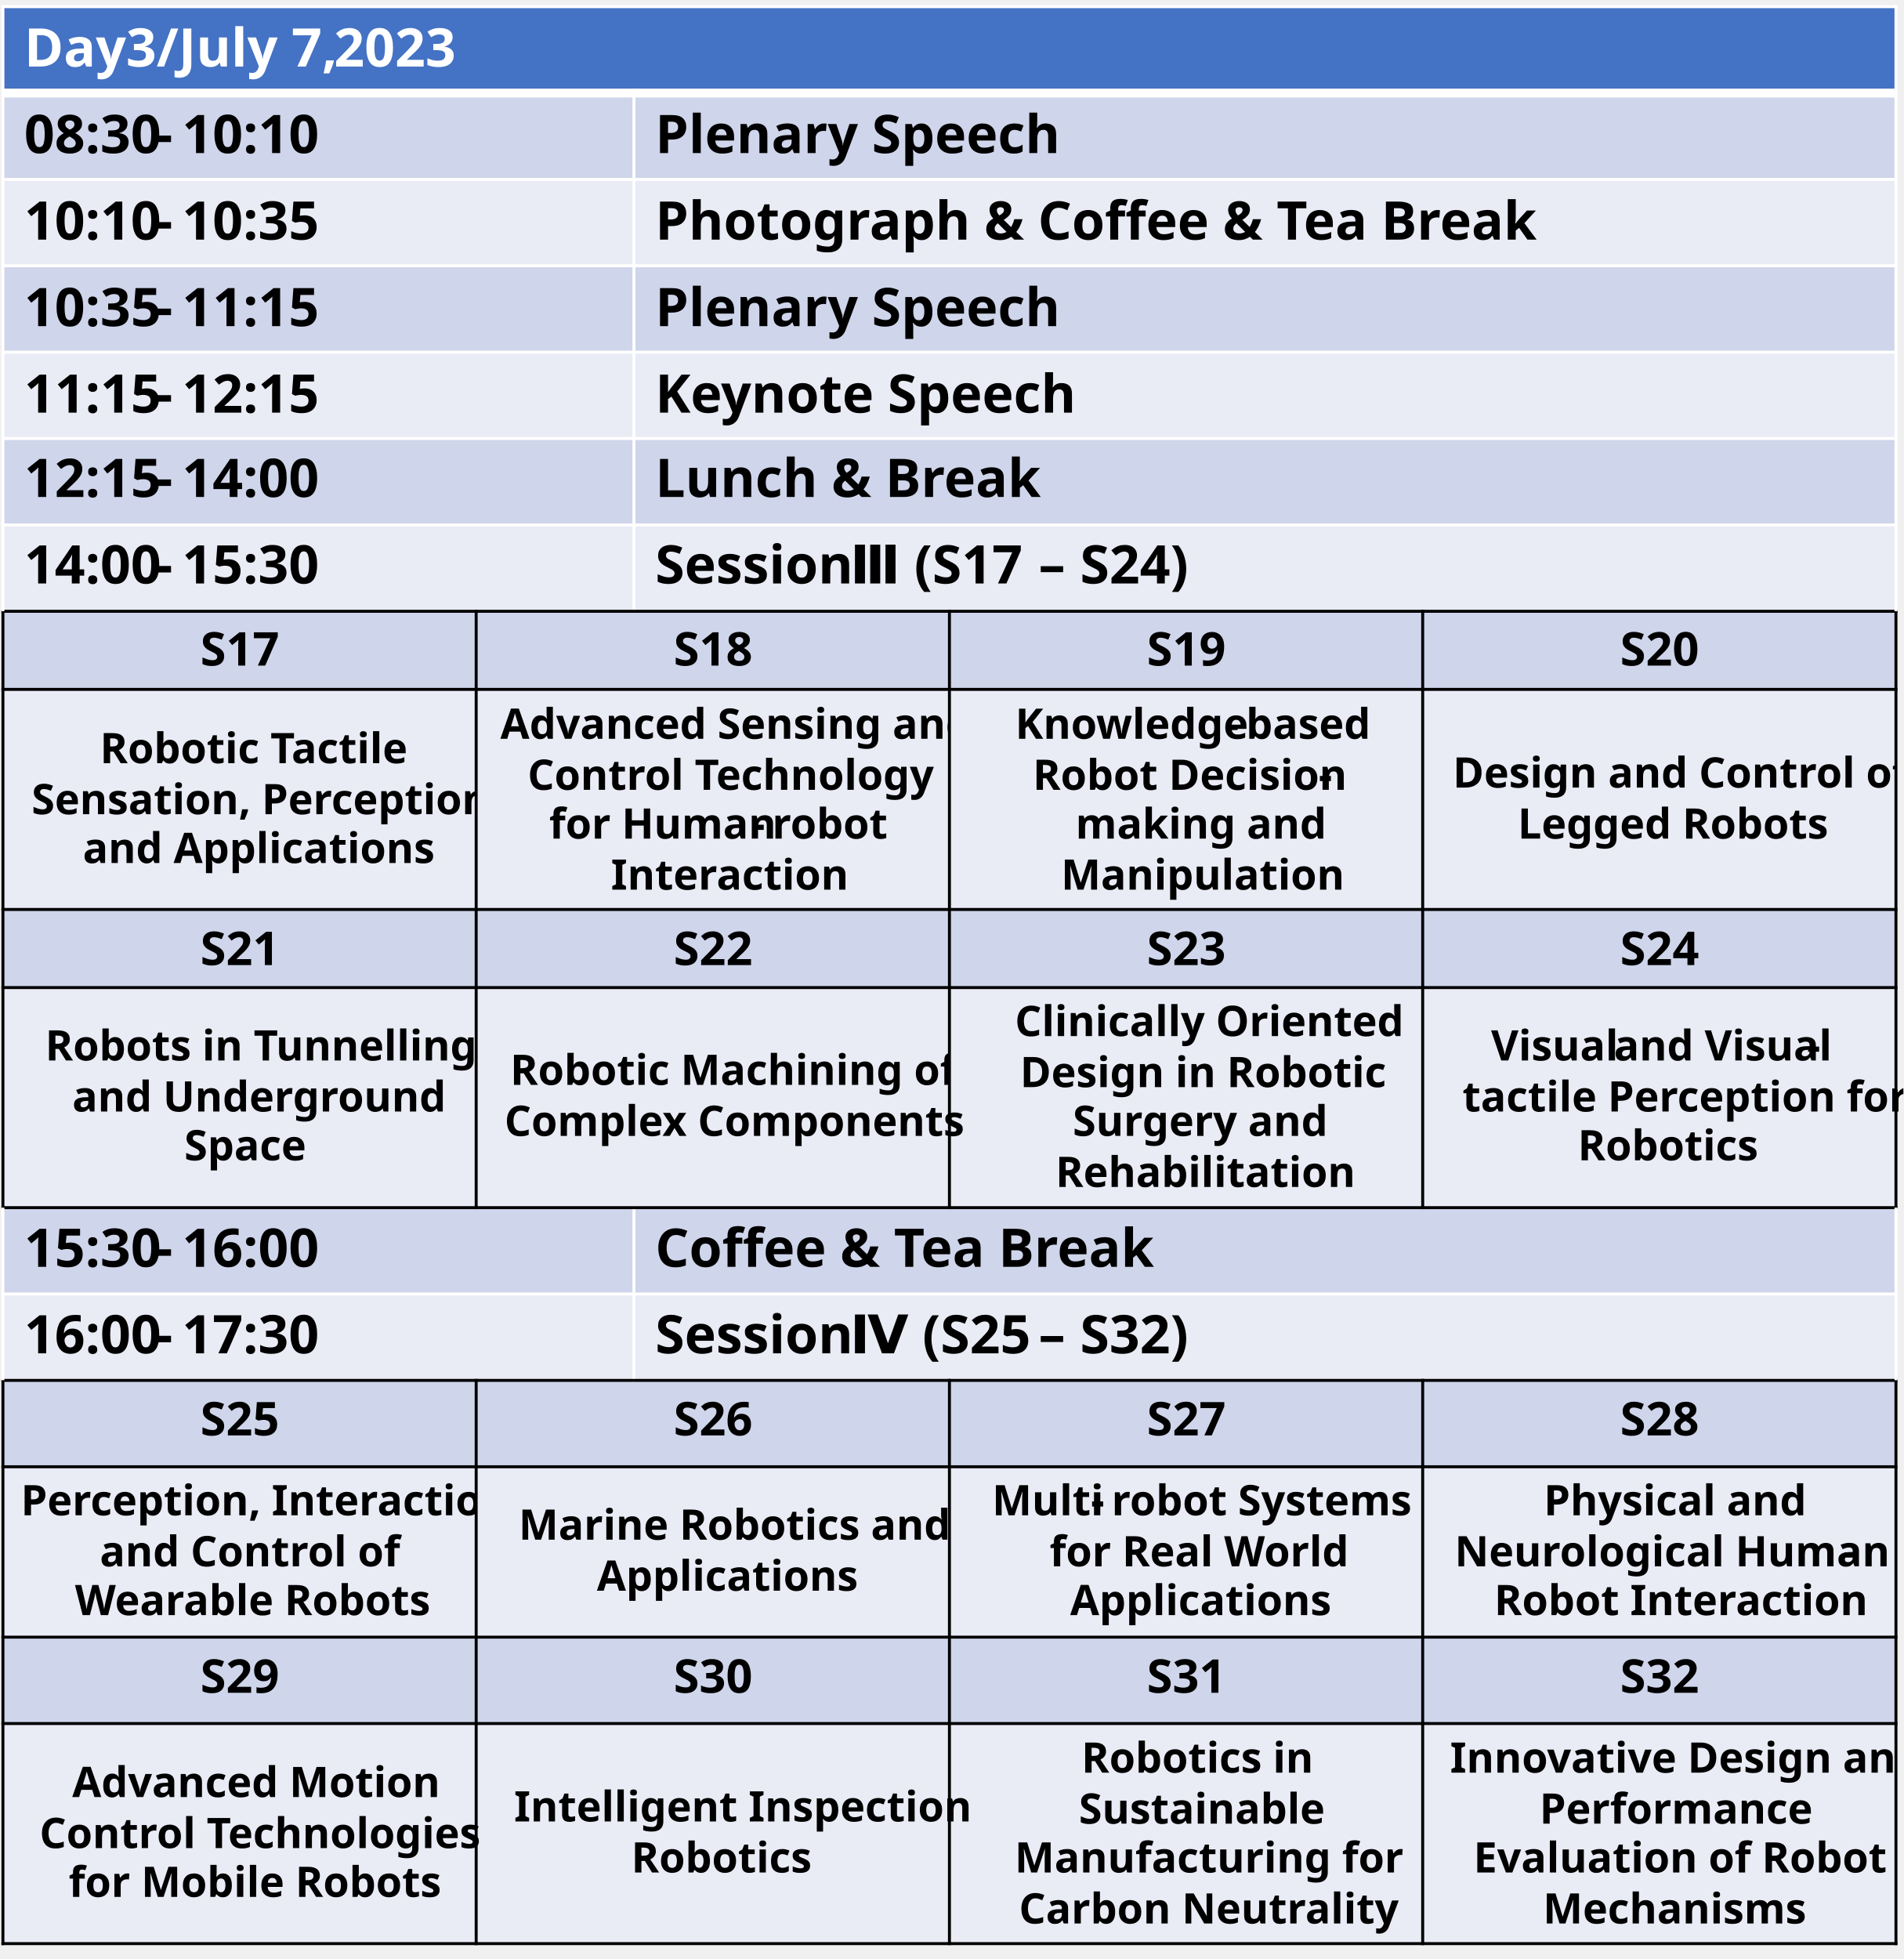
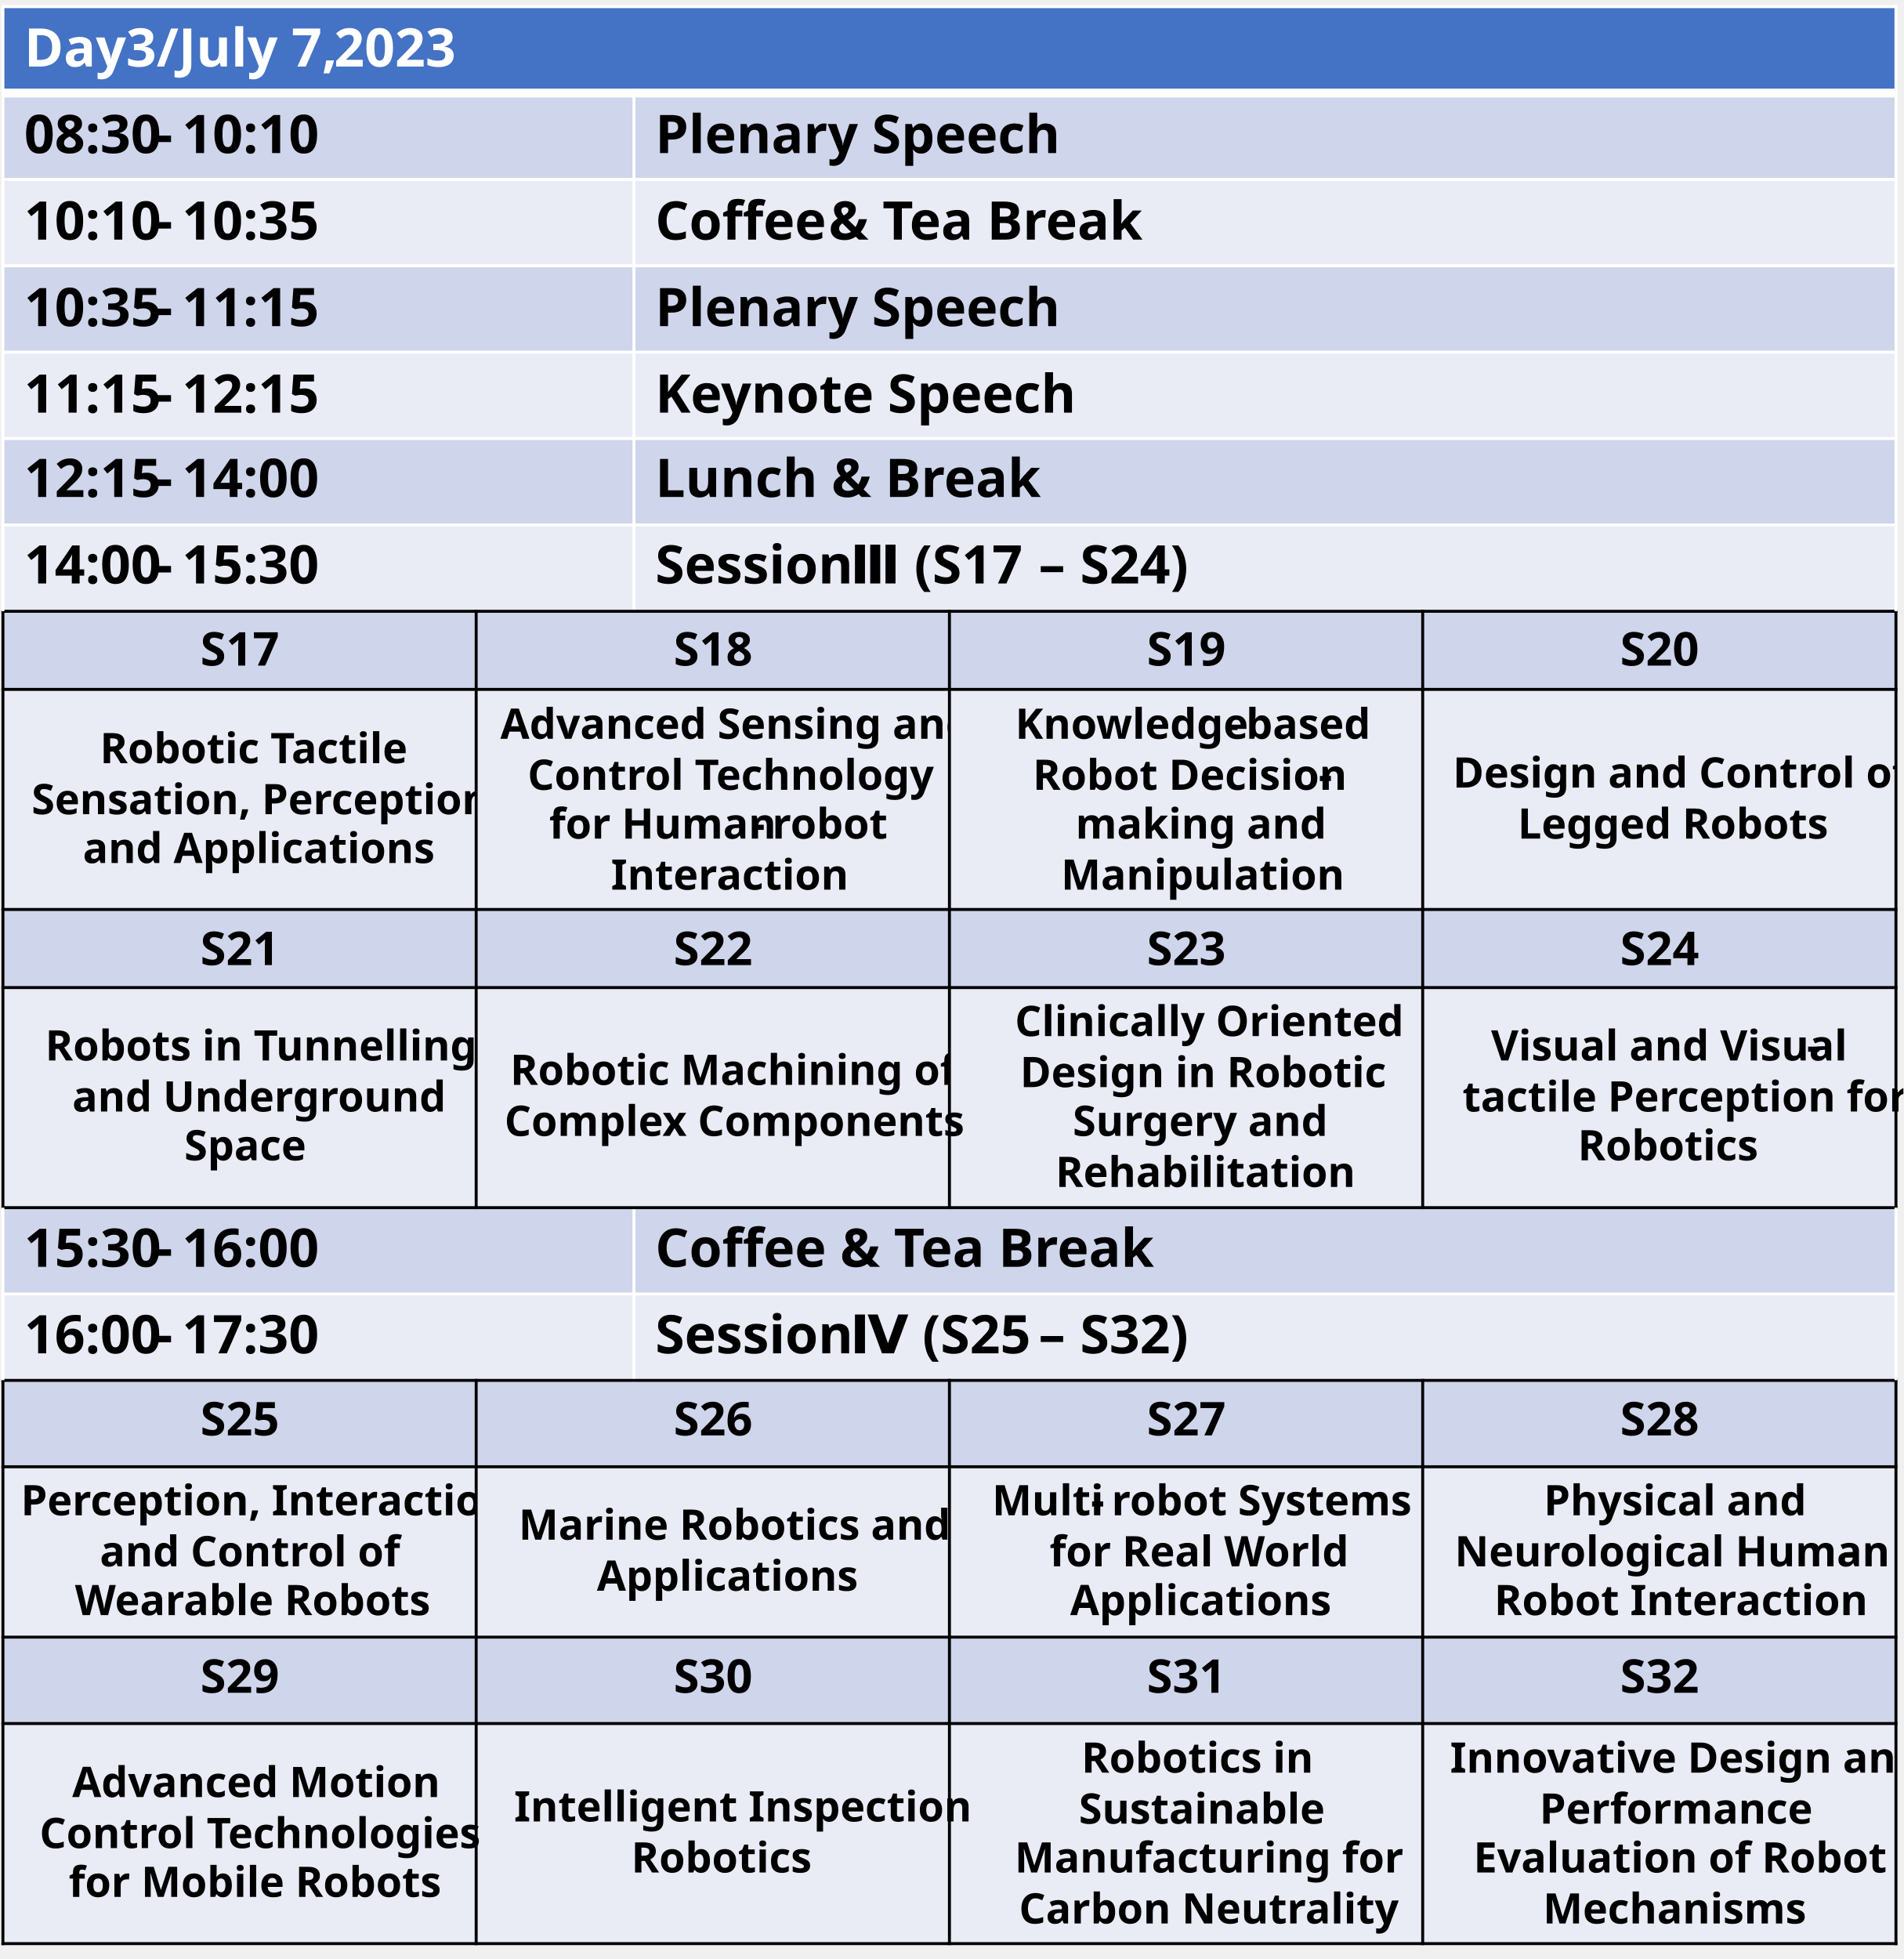
<svg xmlns="http://www.w3.org/2000/svg" width="858" height="883" overflow="hidden">
  <defs>
    <clipPath id="clip0">
      <rect x="226" y="-3" width="858" height="883" />
    </clipPath>
    <clipPath id="clip1">
      <rect x="227" y="-82" width="854" height="202" />
    </clipPath>
    <clipPath id="clip2">
      <rect x="511" y="-43" width="570" height="202" />
    </clipPath>
    <clipPath id="clip3">
      <rect x="227" y="-43" width="285" height="202" />
    </clipPath>
    <clipPath id="clip4">
      <rect x="511" y="-4" width="570" height="202" />
    </clipPath>
    <clipPath id="clip5">
      <rect x="227" y="-4" width="285" height="202" />
    </clipPath>
    <clipPath id="clip6">
      <rect x="511" y="35" width="570" height="202" />
    </clipPath>
    <clipPath id="clip7">
      <rect x="227" y="35" width="285" height="202" />
    </clipPath>
    <clipPath id="clip8">
      <rect x="511" y="74" width="570" height="202" />
    </clipPath>
    <clipPath id="clip9">
      <rect x="227" y="74" width="285" height="202" />
    </clipPath>
    <clipPath id="clip10">
      <rect x="511" y="113" width="570" height="202" />
    </clipPath>
    <clipPath id="clip11">
      <rect x="227" y="113" width="285" height="202" />
    </clipPath>
    <clipPath id="clip12">
      <rect x="511" y="152" width="570" height="202" />
    </clipPath>
    <clipPath id="clip13">
      <rect x="227" y="152" width="285" height="202" />
    </clipPath>
    <clipPath id="clip14">
      <rect x="867" y="200" width="214" height="315" />
    </clipPath>
    <clipPath id="clip15">
      <rect x="440" y="43" width="214" height="628" />
    </clipPath>
    <clipPath id="clip16">
      <rect x="227" y="122" width="214" height="471" />
    </clipPath>
    <clipPath id="clip17">
      <rect x="440" y="334" width="214" height="315" />
    </clipPath>
    <clipPath id="clip18">
      <rect x="511" y="459" width="570" height="203" />
    </clipPath>
    <clipPath id="clip19">
      <rect x="227" y="459" width="285" height="203" />
    </clipPath>
    <clipPath id="clip20">
      <rect x="511" y="498" width="570" height="203" />
    </clipPath>
    <clipPath id="clip21">
      <rect x="227" y="498" width="285" height="203" />
    </clipPath>
    <clipPath id="clip22">
      <rect x="227" y="461" width="214" height="471" />
    </clipPath>
    <clipPath id="clip23">
      <rect x="867" y="509" width="214" height="629" />
    </clipPath>
  </defs>
  <g clip-path="url(#clip0)" transform="translate(-226 3)">
    <path d="M227.314 0 1080.65 0 1080.65 38.933 227.314 38.933Z" fill="#4472C4" fill-rule="evenodd" />
    <path d="M227.314 38.933 511.758 38.933 511.758 77.867 227.314 77.867Z" fill="#CFD5EA" fill-rule="evenodd" />
    <path d="M511.758 38.933 1080.65 38.933 1080.65 77.867 511.758 77.867Z" fill="#CFD5EA" fill-rule="evenodd" />
    <path d="M227.314 77.867 511.758 77.867 511.758 116.8 227.314 116.8Z" fill="#E9EBF5" fill-rule="evenodd" />
    <path d="M511.758 77.867 1080.65 77.867 1080.65 116.8 511.758 116.8Z" fill="#E9EBF5" fill-rule="evenodd" />
    <path d="M227.314 116.8 511.758 116.8 511.758 155.733 227.314 155.733Z" fill="#CFD5EA" fill-rule="evenodd" />
    <path d="M511.758 116.8 1080.65 116.8 1080.65 155.733 511.758 155.733Z" fill="#CFD5EA" fill-rule="evenodd" />
    <path d="M227.314 155.733 511.758 155.733 511.758 194.667 227.314 194.667Z" fill="#E9EBF5" fill-rule="evenodd" />
    <path d="M511.758 155.733 1080.65 155.733 1080.65 194.667 511.758 194.667Z" fill="#E9EBF5" fill-rule="evenodd" />
    <path d="M227.314 194.667 511.758 194.667 511.758 233.6 227.314 233.6Z" fill="#CFD5EA" fill-rule="evenodd" />
    <path d="M511.758 194.667 1080.65 194.667 1080.65 233.6 511.758 233.6Z" fill="#CFD5EA" fill-rule="evenodd" />
    <path d="M227.314 233.6 511.758 233.6 511.758 272.533 227.314 272.533Z" fill="#E9EBF5" fill-rule="evenodd" />
    <path d="M511.758 233.6 1080.65 233.6 1080.65 272.533 511.758 272.533Z" fill="#E9EBF5" fill-rule="evenodd" />
    <path d="M227.314 272.533 440.647 272.533 440.647 307.733 227.314 307.733Z" fill="#CFD5EA" fill-rule="evenodd" />
    <path d="M440.647 272.533 653.98 272.533 653.98 307.733 440.647 307.733Z" fill="#CFD5EA" fill-rule="evenodd" />
    <path d="M653.98 272.533 867.314 272.533 867.314 307.733 653.98 307.733Z" fill="#CFD5EA" fill-rule="evenodd" />
    <path d="M867.314 272.533 1080.65 272.533 1080.65 307.733 867.314 307.733Z" fill="#CFD5EA" fill-rule="evenodd" />
    <path d="M227.314 307.733 440.647 307.733 440.647 406.933 227.314 406.933Z" fill="#E9EBF5" fill-rule="evenodd" />
    <path d="M440.647 307.733 653.98 307.733 653.98 406.933 440.647 406.933Z" fill="#E9EBF5" fill-rule="evenodd" />
    <path d="M653.98 307.733 867.314 307.733 867.314 406.933 653.98 406.933Z" fill="#E9EBF5" fill-rule="evenodd" />
    <path d="M867.314 307.733 1080.65 307.733 1080.65 406.933 867.314 406.933Z" fill="#E9EBF5" fill-rule="evenodd" />
    <path d="M227.314 406.933 440.647 406.933 440.647 442.133 227.314 442.133Z" fill="#CFD5EA" fill-rule="evenodd" />
    <path d="M440.647 406.933 653.98 406.933 653.98 442.133 440.647 442.133Z" fill="#CFD5EA" fill-rule="evenodd" />
    <path d="M653.98 406.933 867.314 406.933 867.314 442.133 653.98 442.133Z" fill="#CFD5EA" fill-rule="evenodd" />
    <path d="M867.314 406.933 1080.65 406.933 1080.65 442.133 867.314 442.133Z" fill="#CFD5EA" fill-rule="evenodd" />
    <path d="M227.314 442.133 440.647 442.133 440.647 541.333 227.314 541.333Z" fill="#E9EBF5" fill-rule="evenodd" />
    <path d="M440.647 442.133 653.98 442.133 653.98 541.333 440.647 541.333Z" fill="#E9EBF5" fill-rule="evenodd" />
    <path d="M653.98 442.133 867.314 442.133 867.314 541.333 653.98 541.333Z" fill="#E9EBF5" fill-rule="evenodd" />
    <path d="M867.314 442.133 1080.65 442.133 1080.65 541.333 867.314 541.333Z" fill="#E9EBF5" fill-rule="evenodd" />
    <path d="M227.314 541.333 511.758 541.333 511.758 580.267 227.314 580.267Z" fill="#CFD5EA" fill-rule="evenodd" />
    <path d="M511.758 541.333 1080.65 541.333 1080.65 580.267 511.758 580.267Z" fill="#CFD5EA" fill-rule="evenodd" />
    <path d="M227.314 580.267 511.758 580.267 511.758 619.2 227.314 619.2Z" fill="#E9EBF5" fill-rule="evenodd" />
    <path d="M511.758 580.267 1080.65 580.267 1080.65 619.2 511.758 619.2Z" fill="#E9EBF5" fill-rule="evenodd" />
    <path d="M227.314 619.2 440.647 619.2 440.647 658.133 227.314 658.133Z" fill="#CFD5EA" fill-rule="evenodd" />
    <path d="M440.647 619.2 653.98 619.2 653.98 658.133 440.647 658.133Z" fill="#CFD5EA" fill-rule="evenodd" />
    <path d="M653.98 619.2 867.314 619.2 867.314 658.133 653.98 658.133Z" fill="#CFD5EA" fill-rule="evenodd" />
    <path d="M867.314 619.2 1080.65 619.2 1080.65 658.133 867.314 658.133Z" fill="#CFD5EA" fill-rule="evenodd" />
    <path d="M227.314 658.133 440.647 658.133 440.647 734.933 227.314 734.933Z" fill="#E9EBF5" fill-rule="evenodd" />
    <path d="M440.647 658.133 653.98 658.133 653.98 734.933 440.647 734.933Z" fill="#E9EBF5" fill-rule="evenodd" />
    <path d="M653.98 658.133 867.314 658.133 867.314 734.933 653.98 734.933Z" fill="#E9EBF5" fill-rule="evenodd" />
    <path d="M867.314 658.133 1080.65 658.133 1080.65 734.933 867.314 734.933Z" fill="#E9EBF5" fill-rule="evenodd" />
    <path d="M227.314 734.933 440.647 734.933 440.647 773.867 227.314 773.867Z" fill="#CFD5EA" fill-rule="evenodd" />
    <path d="M440.647 734.933 653.98 734.933 653.98 773.867 440.647 773.867Z" fill="#CFD5EA" fill-rule="evenodd" />
    <path d="M653.98 734.933 867.314 734.933 867.314 773.867 653.98 773.867Z" fill="#CFD5EA" fill-rule="evenodd" />
    <path d="M867.314 734.933 1080.65 734.933 1080.65 773.867 867.314 773.867Z" fill="#CFD5EA" fill-rule="evenodd" />
    <path d="M227.314 773.867 440.647 773.867 440.647 873.067 227.314 873.067Z" fill="#E9EBF5" fill-rule="evenodd" />
    <path d="M440.647 773.867 653.98 773.867 653.98 873.067 440.647 873.067Z" fill="#E9EBF5" fill-rule="evenodd" />
    <path d="M653.98 773.867 867.314 773.867 867.314 873.067 653.98 873.067Z" fill="#E9EBF5" fill-rule="evenodd" />
    <path d="M867.314 773.867 1080.65 773.867 1080.65 873.067 867.314 873.067Z" fill="#E9EBF5" fill-rule="evenodd" />
    <path d="M440.647 271.867 440.647 542" stroke="#000000" stroke-width="1.333" stroke-linejoin="round" stroke-miterlimit="10" fill="none" fill-rule="evenodd" />
    <path d="M440.647 618.533 440.647 873.733" stroke="#000000" stroke-width="1.333" stroke-linejoin="round" stroke-miterlimit="10" fill="none" fill-rule="evenodd" />
    <path d="M511.758 36.933 511.758 273.2" stroke="#FFFFFF" stroke-width="1.333" stroke-linejoin="round" stroke-miterlimit="10" fill="none" fill-rule="evenodd" />
    <path d="M511.758 540.667 511.758 619.867" stroke="#FFFFFF" stroke-width="1.333" stroke-linejoin="round" stroke-miterlimit="10" fill="none" fill-rule="evenodd" />
    <path d="M653.98 271.867 653.98 542" stroke="#000000" stroke-width="1.333" stroke-linejoin="round" stroke-miterlimit="10" fill="none" fill-rule="evenodd" />
    <path d="M653.98 618.533 653.98 873.733" stroke="#000000" stroke-width="1.333" stroke-linejoin="round" stroke-miterlimit="10" fill="none" fill-rule="evenodd" />
    <path d="M867.314 271.867 867.314 542" stroke="#000000" stroke-width="1.333" stroke-linejoin="round" stroke-miterlimit="10" fill="none" fill-rule="evenodd" />
    <path d="M867.314 618.533 867.314 873.733" stroke="#000000" stroke-width="1.333" stroke-linejoin="round" stroke-miterlimit="10" fill="none" fill-rule="evenodd" />
    <path d="M226.647 38.933 1081.31 38.933" stroke="#FFFFFF" stroke-width="4" stroke-linejoin="round" stroke-miterlimit="10" fill="none" fill-rule="evenodd" />
    <path d="M226.647 77.867 1081.31 77.867" stroke="#FFFFFF" stroke-width="1.333" stroke-linejoin="round" stroke-miterlimit="10" fill="none" fill-rule="evenodd" />
    <path d="M226.647 116.8 1081.31 116.8" stroke="#FFFFFF" stroke-width="1.333" stroke-linejoin="round" stroke-miterlimit="10" fill="none" fill-rule="evenodd" />
    <path d="M226.647 155.733 1081.31 155.733" stroke="#FFFFFF" stroke-width="1.333" stroke-linejoin="round" stroke-miterlimit="10" fill="none" fill-rule="evenodd" />
    <path d="M226.647 194.667 1081.31 194.667" stroke="#FFFFFF" stroke-width="1.333" stroke-linejoin="round" stroke-miterlimit="10" fill="none" fill-rule="evenodd" />
    <path d="M226.647 233.6 1081.31 233.6" stroke="#FFFFFF" stroke-width="1.333" stroke-linejoin="round" stroke-miterlimit="10" fill="none" fill-rule="evenodd" />
    <path d="M226.647 272.533 1081.31 272.533" stroke="#000000" stroke-width="1.333" stroke-linejoin="round" stroke-miterlimit="10" fill="none" fill-rule="evenodd" />
    <path d="M226.647 307.733 1081.31 307.733" stroke="#000000" stroke-width="1.333" stroke-linejoin="round" stroke-miterlimit="10" fill="none" fill-rule="evenodd" />
    <path d="M226.647 406.933 1081.31 406.933" stroke="#000000" stroke-width="1.333" stroke-linejoin="round" stroke-miterlimit="10" fill="none" fill-rule="evenodd" />
    <path d="M226.647 442.133 1081.31 442.133" stroke="#000000" stroke-width="1.333" stroke-linejoin="round" stroke-miterlimit="10" fill="none" fill-rule="evenodd" />
    <path d="M226.647 541.333 1081.31 541.333" stroke="#000000" stroke-width="1.333" stroke-linejoin="round" stroke-miterlimit="10" fill="none" fill-rule="evenodd" />
    <path d="M226.647 580.267 1081.31 580.267" stroke="#FFFFFF" stroke-width="1.333" stroke-linejoin="round" stroke-miterlimit="10" fill="none" fill-rule="evenodd" />
    <path d="M226.647 619.2 1081.31 619.2" stroke="#000000" stroke-width="1.333" stroke-linejoin="round" stroke-miterlimit="10" fill="none" fill-rule="evenodd" />
    <path d="M226.647 658.133 1081.31 658.133" stroke="#000000" stroke-width="1.333" stroke-linejoin="round" stroke-miterlimit="10" fill="none" fill-rule="evenodd" />
    <path d="M226.647 734.933 1081.31 734.933" stroke="#000000" stroke-width="1.333" stroke-linejoin="round" stroke-miterlimit="10" fill="none" fill-rule="evenodd" />
    <path d="M226.647 773.867 1081.31 773.867" stroke="#000000" stroke-width="1.333" stroke-linejoin="round" stroke-miterlimit="10" fill="none" fill-rule="evenodd" />
    <path d="M227.314-0.667 227.314 272.533" stroke="#FFFFFF" stroke-width="1.333" stroke-linejoin="round" stroke-miterlimit="10" fill="none" fill-rule="evenodd" />
    <path d="M227.314 272.533 227.314 541.333" stroke="#000000" stroke-width="1.333" stroke-linejoin="round" stroke-miterlimit="10" fill="none" fill-rule="evenodd" />
    <path d="M227.314 541.333 227.314 619.2" stroke="#FFFFFF" stroke-width="1.333" stroke-linejoin="round" stroke-miterlimit="10" fill="none" fill-rule="evenodd" />
    <path d="M227.314 619.2 227.314 873.733" stroke="#000000" stroke-width="1.333" stroke-linejoin="round" stroke-miterlimit="10" fill="none" fill-rule="evenodd" />
    <path d="M1080.65-0.667 1080.65 272.533" stroke="#FFFFFF" stroke-width="1.333" stroke-linejoin="round" stroke-miterlimit="10" fill="none" fill-rule="evenodd" />
    <path d="M1080.65 272.533 1080.65 541.333" stroke="#000000" stroke-width="1.333" stroke-linejoin="round" stroke-miterlimit="10" fill="none" fill-rule="evenodd" />
    <path d="M1080.65 541.333 1080.65 619.2" stroke="#FFFFFF" stroke-width="1.333" stroke-linejoin="round" stroke-miterlimit="10" fill="none" fill-rule="evenodd" />
    <path d="M1080.65 619.2 1080.65 873.733" stroke="#000000" stroke-width="1.333" stroke-linejoin="round" stroke-miterlimit="10" fill="none" fill-rule="evenodd" />
    <path d="M226.647 0 1081.31 0" stroke="#FFFFFF" stroke-width="1.333" stroke-linejoin="round" stroke-miterlimit="10" fill="none" fill-rule="evenodd" />
    <path d="M226.647 873.067 1081.31 873.067" stroke="#000000" stroke-width="1.333" stroke-linejoin="round" stroke-miterlimit="10" fill="none" fill-rule="evenodd" />
    <g clip-path="url(#clip1)">
      <text fill="#FFFFFF" font-family="DengXian,DengXian_MSFontService,sans-serif" font-weight="700" font-size="24" transform="translate(236.914 27)">Day3/July 7,</text>
    </g>
    <text fill="#FFFFFF" font-family="DengXian,DengXian_MSFontService,sans-serif" font-weight="700" font-size="24" transform="translate(376.58 27)">2023</text>
    <g clip-path="url(#clip2)">
      <text font-family="DengXian,DengXian_MSFontService,sans-serif" font-weight="700" font-size="24" transform="translate(521.358 66)">Plenary Speech</text>
    </g>
    <g clip-path="url(#clip3)">
      <text font-family="DengXian,DengXian_MSFontService,sans-serif" font-weight="700" font-size="24" transform="translate(236.914 66)">08:30</text>
    </g>
    <text font-family="DengXian,DengXian_MSFontService,sans-serif" font-weight="700" font-size="24" transform="translate(296.08 66)">-</text>
    <text font-family="DengXian,DengXian_MSFontService,sans-serif" font-weight="700" font-size="24" transform="translate(308.08 66)">10:10</text>
    <g clip-path="url(#clip4)">
-       <text font-family="DengXian,DengXian_MSFontService,sans-serif" font-weight="700" font-size="24" transform="translate(521.358 105)">Photograph &amp; Coffee &amp; Tea Break</text>
-     </g>
+       <text font-family="DengXian,DengXian_MSFontService,sans-serif" font-weight="700" font-size="24" transform="translate(521.358 105)">Coffee</text>
+     </g>
+     <text font-family="DengXian,DengXian_MSFontService,sans-serif" font-weight="700" font-size="24" transform="translate(599.525 105)">&amp; Tea Break</text>
    <g clip-path="url(#clip5)">
      <text font-family="DengXian,DengXian_MSFontService,sans-serif" font-weight="700" font-size="24" transform="translate(236.914 105)">10:10</text>
    </g>
    <text font-family="DengXian,DengXian_MSFontService,sans-serif" font-weight="700" font-size="24" transform="translate(296.08 105)">-</text>
    <text font-family="DengXian,DengXian_MSFontService,sans-serif" font-weight="700" font-size="24" transform="translate(308.08 105)">10:35</text>
    <g clip-path="url(#clip6)">
      <text font-family="DengXian,DengXian_MSFontService,sans-serif" font-weight="700" font-size="24" transform="translate(521.358 144)">Plenary Speech</text>
    </g>
    <g clip-path="url(#clip7)">
      <text font-family="DengXian,DengXian_MSFontService,sans-serif" font-weight="700" font-size="24" transform="translate(236.914 144)">10:35</text>
    </g>
    <text font-family="DengXian,DengXian_MSFontService,sans-serif" font-weight="700" font-size="24" transform="translate(296.08 144)">-</text>
    <text font-family="DengXian,DengXian_MSFontService,sans-serif" font-weight="700" font-size="24" transform="translate(308.08 144)">11:15</text>
    <g clip-path="url(#clip8)">
      <text font-family="DengXian,DengXian_MSFontService,sans-serif" font-weight="700" font-size="24" transform="translate(521.358 183)">Keynote Speech</text>
    </g>
    <g clip-path="url(#clip9)">
      <text font-family="DengXian,DengXian_MSFontService,sans-serif" font-weight="700" font-size="24" transform="translate(236.914 183)">11:15</text>
    </g>
    <text font-family="DengXian,DengXian_MSFontService,sans-serif" font-weight="700" font-size="24" transform="translate(296.08 183)">-</text>
    <text font-family="DengXian,DengXian_MSFontService,sans-serif" font-weight="700" font-size="24" transform="translate(308.08 183)">12:15</text>
    <g clip-path="url(#clip10)">
      <text font-family="DengXian,DengXian_MSFontService,sans-serif" font-weight="700" font-size="24" transform="translate(521.358 221)">Lunch &amp; Break</text>
    </g>
    <g clip-path="url(#clip11)">
      <text font-family="DengXian,DengXian_MSFontService,sans-serif" font-weight="700" font-size="24" transform="translate(236.914 221)">12:15</text>
    </g>
    <text font-family="DengXian,DengXian_MSFontService,sans-serif" font-weight="700" font-size="24" transform="translate(296.08 221)">-</text>
    <text font-family="DengXian,DengXian_MSFontService,sans-serif" font-weight="700" font-size="24" transform="translate(308.08 221)">14:00</text>
    <g clip-path="url(#clip12)">
      <text font-family="DengXian,DengXian_MSFontService,sans-serif" font-weight="700" font-size="24" transform="translate(521.358 260)">Session</text>
    </g>
    <text font-family="DengXian,DengXian_MSFontService,sans-serif" font-weight="700" font-size="24" transform="translate(609.191 260)">Ⅲ (S17</text>
    <text font-family="DengXian,DengXian_MSFontService,sans-serif" font-weight="700" font-size="24" transform="translate(694.191 260)">–</text>
    <text font-family="DengXian,DengXian_MSFontService,sans-serif" font-weight="700" font-size="24" transform="translate(712.858 260)">S24)</text>
    <g clip-path="url(#clip13)">
      <text font-family="DengXian,DengXian_MSFontService,sans-serif" font-weight="700" font-size="24" transform="translate(236.914 260)">14:00</text>
    </g>
    <text font-family="DengXian,DengXian_MSFontService,sans-serif" font-weight="700" font-size="24" transform="translate(296.08 260)">-</text>
    <text font-family="DengXian,DengXian_MSFontService,sans-serif" font-weight="700" font-size="24" transform="translate(308.08 260)">15:30</text>
    <text font-family="DengXian,DengXian_MSFontService,sans-serif" font-weight="700" font-size="21" transform="translate(956.314 297)">S20</text>
    <text font-family="DengXian,DengXian_MSFontService,sans-serif" font-weight="700" font-size="21" transform="translate(742.98 297)">S19</text>
    <text font-family="DengXian,DengXian_MSFontService,sans-serif" font-weight="700" font-size="21" transform="translate(529.647 297)">S18</text>
    <text font-family="DengXian,DengXian_MSFontService,sans-serif" font-weight="700" font-size="21" transform="translate(316.314 297)">S17</text>
    <g clip-path="url(#clip14)">
      <text font-family="DengXian,DengXian_MSFontService,sans-serif" font-weight="700" font-size="19" transform="translate(880.897 352)">Design and Control of</text>
    </g>
    <text font-family="DengXian,DengXian_MSFontService,sans-serif" font-weight="700" font-size="19" transform="translate(910.15 375)">Legged Robots</text>
    <text font-family="DengXian,DengXian_MSFontService,sans-serif" font-weight="700" font-size="19" transform="translate(683.647 330)">Knowledge</text>
    <text font-family="DengXian,DengXian_MSFontService,sans-serif" font-weight="700" font-size="19" transform="translate(778.314 330)">-</text>
    <text font-family="DengXian,DengXian_MSFontService,sans-serif" font-weight="700" font-size="19" transform="translate(787.647 330)">based</text>
    <text font-family="DengXian,DengXian_MSFontService,sans-serif" font-weight="700" font-size="19" transform="translate(691.56 353)">Robot Decision</text>
    <text font-family="DengXian,DengXian_MSFontService,sans-serif" font-weight="700" font-size="19" transform="translate(820.394 353)">-</text>
    <text font-family="DengXian,DengXian_MSFontService,sans-serif" font-weight="700" font-size="19" transform="translate(710.814 375)">making and</text>
    <text font-family="DengXian,DengXian_MSFontService,sans-serif" font-weight="700" font-size="19" transform="translate(704.314 398)">Manipulation</text>
    <g clip-path="url(#clip15)">
      <text font-family="DengXian,DengXian_MSFontService,sans-serif" font-weight="700" font-size="19" transform="translate(451.564 330)">Advanced Sensing and</text>
    </g>
    <text font-family="DengXian,DengXian_MSFontService,sans-serif" font-weight="700" font-size="19" transform="translate(463.817 353)">Control Technology</text>
    <text font-family="DengXian,DengXian_MSFontService,sans-serif" font-weight="700" font-size="19" transform="translate(473.564 375)">for Human</text>
    <text font-family="DengXian,DengXian_MSFontService,sans-serif" font-weight="700" font-size="19" transform="translate(564.73 375)">-</text>
    <text font-family="DengXian,DengXian_MSFontService,sans-serif" font-weight="700" font-size="19" transform="translate(574.064 375)">robot</text>
    <text font-family="DengXian,DengXian_MSFontService,sans-serif" font-weight="700" font-size="19" transform="translate(501.397 398)">Interaction</text>
    <text font-family="DengXian,DengXian_MSFontService,sans-serif" font-weight="700" font-size="19" transform="translate(271.064 341)">Robotic Tactile</text>
    <g clip-path="url(#clip16)">
      <text font-family="DengXian,DengXian_MSFontService,sans-serif" font-weight="700" font-size="19" transform="translate(240.23 364)">Sensation, Perception,</text>
    </g>
    <text font-family="DengXian,DengXian_MSFontService,sans-serif" font-weight="700" font-size="19" transform="translate(263.317 386)">and Applications</text>
    <text font-family="DengXian,DengXian_MSFontService,sans-serif" font-weight="700" font-size="21" transform="translate(956.314 432)">S24</text>
    <text font-family="DengXian,DengXian_MSFontService,sans-serif" font-weight="700" font-size="21" transform="translate(742.98 432)">S23</text>
    <text font-family="DengXian,DengXian_MSFontService,sans-serif" font-weight="700" font-size="21" transform="translate(529.647 432)">S22</text>
    <text font-family="DengXian,DengXian_MSFontService,sans-serif" font-weight="700" font-size="21" transform="translate(316.314 432)">S21</text>
-     <text font-family="DengXian,DengXian_MSFontService,sans-serif" font-weight="700" font-size="19" transform="translate(898.15 475)">Visual</text>
-     <text font-family="DengXian,DengXian_MSFontService,sans-serif" font-weight="700" font-size="19" transform="translate(953.484 475)">and Visual</text>
+     <text font-family="DengXian,DengXian_MSFontService,sans-serif" font-weight="700" font-size="19" transform="translate(898.15 475)">Visual and Visual</text>
    <text font-family="DengXian,DengXian_MSFontService,sans-serif" font-weight="700" font-size="19" transform="translate(1040.48 475)">-</text>
    <text font-family="DengXian,DengXian_MSFontService,sans-serif" font-weight="700" font-size="19" transform="translate(885.23 498)">tactile Perception for</text>
    <text font-family="DengXian,DengXian_MSFontService,sans-serif" font-weight="700" font-size="19" transform="translate(937.23 520)">Robotics</text>
    <text font-family="DengXian,DengXian_MSFontService,sans-serif" font-weight="700" font-size="19" transform="translate(683.48 464)">Clinically Oriented</text>
    <text font-family="DengXian,DengXian_MSFontService,sans-serif" font-weight="700" font-size="19" transform="translate(685.814 487)">Design in Robotic</text>
    <text font-family="DengXian,DengXian_MSFontService,sans-serif" font-weight="700" font-size="19" transform="translate(709.56 509)">Surgery and</text>
    <text font-family="DengXian,DengXian_MSFontService,sans-serif" font-weight="700" font-size="19" transform="translate(701.814 532)">Rehabilitation</text>
    <g clip-path="url(#clip17)">
      <text font-family="DengXian,DengXian_MSFontService,sans-serif" font-weight="700" font-size="19" transform="translate(455.984 486)">Robotic Machining of</text>
    </g>
    <text font-family="DengXian,DengXian_MSFontService,sans-serif" font-weight="700" font-size="19" transform="translate(453.397 509)">Complex Components</text>
    <text font-family="DengXian,DengXian_MSFontService,sans-serif" font-weight="700" font-size="19" transform="translate(246.397 475)">Robots in Tunnelling</text>
    <text font-family="DengXian,DengXian_MSFontService,sans-serif" font-weight="700" font-size="19" transform="translate(258.564 498)">and Underground</text>
    <text font-family="DengXian,DengXian_MSFontService,sans-serif" font-weight="700" font-size="19" transform="translate(309.064 520)">Space</text>
    <g clip-path="url(#clip18)">
      <text font-family="DengXian,DengXian_MSFontService,sans-serif" font-weight="700" font-size="24" transform="translate(521.358 568)">Coffee &amp; Tea Break</text>
    </g>
    <g clip-path="url(#clip19)">
      <text font-family="DengXian,DengXian_MSFontService,sans-serif" font-weight="700" font-size="24" transform="translate(236.914 568)">15:30</text>
    </g>
    <text font-family="DengXian,DengXian_MSFontService,sans-serif" font-weight="700" font-size="24" transform="translate(296.08 568)">-</text>
    <text font-family="DengXian,DengXian_MSFontService,sans-serif" font-weight="700" font-size="24" transform="translate(308.08 568)">16:00</text>
    <g clip-path="url(#clip20)">
      <text font-family="DengXian,DengXian_MSFontService,sans-serif" font-weight="700" font-size="24" transform="translate(521.358 607)">Session</text>
    </g>
    <text font-family="DengXian,DengXian_MSFontService,sans-serif" font-weight="700" font-size="24" transform="translate(609.191 607)">Ⅳ (S25</text>
    <text font-family="DengXian,DengXian_MSFontService,sans-serif" font-weight="700" font-size="24" transform="translate(694.191 607)">–</text>
    <text font-family="DengXian,DengXian_MSFontService,sans-serif" font-weight="700" font-size="24" transform="translate(712.858 607)">S32)</text>
    <g clip-path="url(#clip21)">
      <text font-family="DengXian,DengXian_MSFontService,sans-serif" font-weight="700" font-size="24" transform="translate(236.914 607)">16:00</text>
    </g>
    <text font-family="DengXian,DengXian_MSFontService,sans-serif" font-weight="700" font-size="24" transform="translate(296.08 607)">-</text>
    <text font-family="DengXian,DengXian_MSFontService,sans-serif" font-weight="700" font-size="24" transform="translate(308.08 607)">17:30</text>
    <text font-family="DengXian,DengXian_MSFontService,sans-serif" font-weight="700" font-size="21" transform="translate(956.314 644)">S28</text>
    <text font-family="DengXian,DengXian_MSFontService,sans-serif" font-weight="700" font-size="21" transform="translate(742.98 644)">S27</text>
    <text font-family="DengXian,DengXian_MSFontService,sans-serif" font-weight="700" font-size="21" transform="translate(529.647 644)">S26</text>
    <text font-family="DengXian,DengXian_MSFontService,sans-serif" font-weight="700" font-size="21" transform="translate(316.314 644)">S25</text>
    <text font-family="DengXian,DengXian_MSFontService,sans-serif" font-weight="700" font-size="19" transform="translate(921.897 680)">Physical and</text>
    <text font-family="DengXian,DengXian_MSFontService,sans-serif" font-weight="700" font-size="19" transform="translate(881.73 703)">Neurological Human</text>
    <text font-family="DengXian,DengXian_MSFontService,sans-serif" font-weight="700" font-size="19" transform="translate(1056.9 703)">-</text>
    <text font-family="DengXian,DengXian_MSFontService,sans-serif" font-weight="700" font-size="19" transform="translate(899.564 725)">Robot Interaction</text>
    <text font-family="DengXian,DengXian_MSFontService,sans-serif" font-weight="700" font-size="19" transform="translate(673.23 680)">Multi</text>
    <text font-family="DengXian,DengXian_MSFontService,sans-serif" font-weight="700" font-size="19" transform="translate(717.73 680)">-</text>
    <text font-family="DengXian,DengXian_MSFontService,sans-serif" font-weight="700" font-size="19" transform="translate(727.064 680)">robot Systems</text>
    <text font-family="DengXian,DengXian_MSFontService,sans-serif" font-weight="700" font-size="19" transform="translate(699.15 703)">for Real World</text>
    <text font-family="DengXian,DengXian_MSFontService,sans-serif" font-weight="700" font-size="19" transform="translate(708.397 725)">Applications</text>
    <text font-family="DengXian,DengXian_MSFontService,sans-serif" font-weight="700" font-size="19" transform="translate(459.814 691)">Marine Robotics and</text>
    <text font-family="DengXian,DengXian_MSFontService,sans-serif" font-weight="700" font-size="19" transform="translate(495.06 714)">Applications</text>
    <g clip-path="url(#clip22)">
      <text font-family="DengXian,DengXian_MSFontService,sans-serif" font-weight="700" font-size="19" transform="translate(235.397 680)">Perception, Interaction,</text>
    </g>
    <text font-family="DengXian,DengXian_MSFontService,sans-serif" font-weight="700" font-size="19" transform="translate(270.977 703)">and Control of</text>
    <text font-family="DengXian,DengXian_MSFontService,sans-serif" font-weight="700" font-size="19" transform="translate(259.81 725)">Wearable Robots</text>
    <text font-family="DengXian,DengXian_MSFontService,sans-serif" font-weight="700" font-size="21" transform="translate(956.314 760)">S32</text>
    <text font-family="DengXian,DengXian_MSFontService,sans-serif" font-weight="700" font-size="21" transform="translate(742.98 760)">S31</text>
    <text font-family="DengXian,DengXian_MSFontService,sans-serif" font-weight="700" font-size="21" transform="translate(529.647 760)">S30</text>
    <text font-family="DengXian,DengXian_MSFontService,sans-serif" font-weight="700" font-size="21" transform="translate(316.314 760)">S29</text>
    <g clip-path="url(#clip23)">
      <text font-family="DengXian,DengXian_MSFontService,sans-serif" font-weight="700" font-size="19" transform="translate(879.647 796)">Innovative Design and</text>
    </g>
    <text font-family="DengXian,DengXian_MSFontService,sans-serif" font-weight="700" font-size="19" transform="translate(919.98 819)">Performance</text>
    <text font-family="DengXian,DengXian_MSFontService,sans-serif" font-weight="700" font-size="19" transform="translate(890.227 841)">Evaluation of Robot</text>
    <text font-family="DengXian,DengXian_MSFontService,sans-serif" font-weight="700" font-size="19" transform="translate(921.56 864)">Mechanisms</text>
    <text font-family="DengXian,DengXian_MSFontService,sans-serif" font-weight="700" font-size="19" transform="translate(713.484 796)">Robotics in</text>
    <text font-family="DengXian,DengXian_MSFontService,sans-serif" font-weight="700" font-size="19" transform="translate(712.317 819)">Sustainable</text>
    <text font-family="DengXian,DengXian_MSFontService,sans-serif" font-weight="700" font-size="19" transform="translate(683.397 841)">Manufacturing for</text>
    <text font-family="DengXian,DengXian_MSFontService,sans-serif" font-weight="700" font-size="19" transform="translate(685.317 864)">Carbon Neutrality</text>
    <text font-family="DengXian,DengXian_MSFontService,sans-serif" font-weight="700" font-size="19" transform="translate(457.73 818)">Intelligent Inspection</text>
    <text font-family="DengXian,DengXian_MSFontService,sans-serif" font-weight="700" font-size="19" transform="translate(510.564 841)">Robotics</text>
    <text font-family="DengXian,DengXian_MSFontService,sans-serif" font-weight="700" font-size="19" transform="translate(258.56 807)">Advanced Motion</text>
    <text font-family="DengXian,DengXian_MSFontService,sans-serif" font-weight="700" font-size="19" transform="translate(243.814 830)">Control Technologies</text>
    <text font-family="DengXian,DengXian_MSFontService,sans-serif" font-weight="700" font-size="19" transform="translate(256.98 852)">for Mobile Robots</text>
  </g>
</svg>
